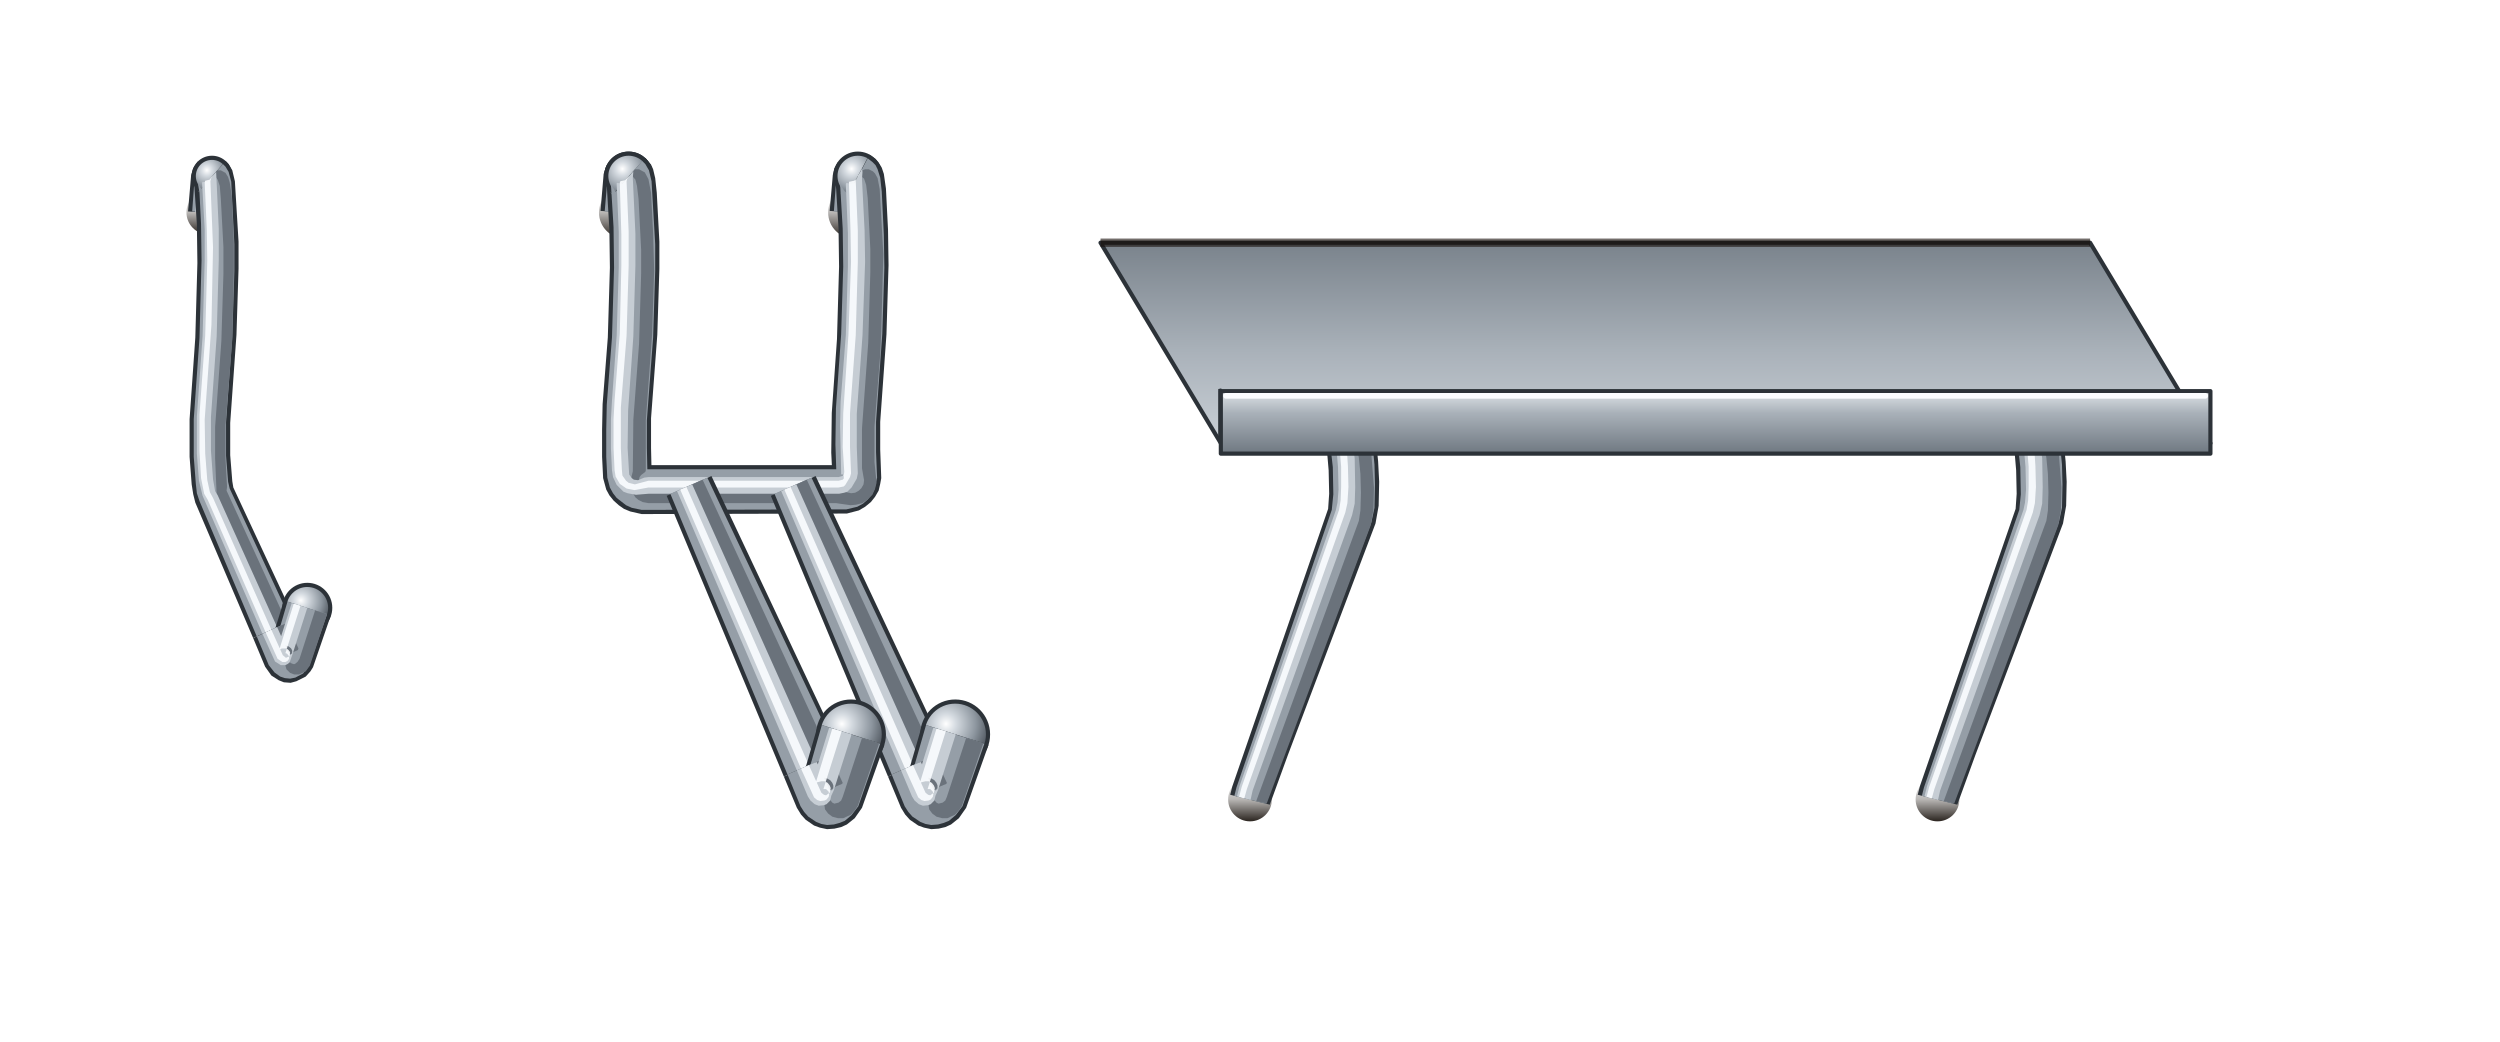
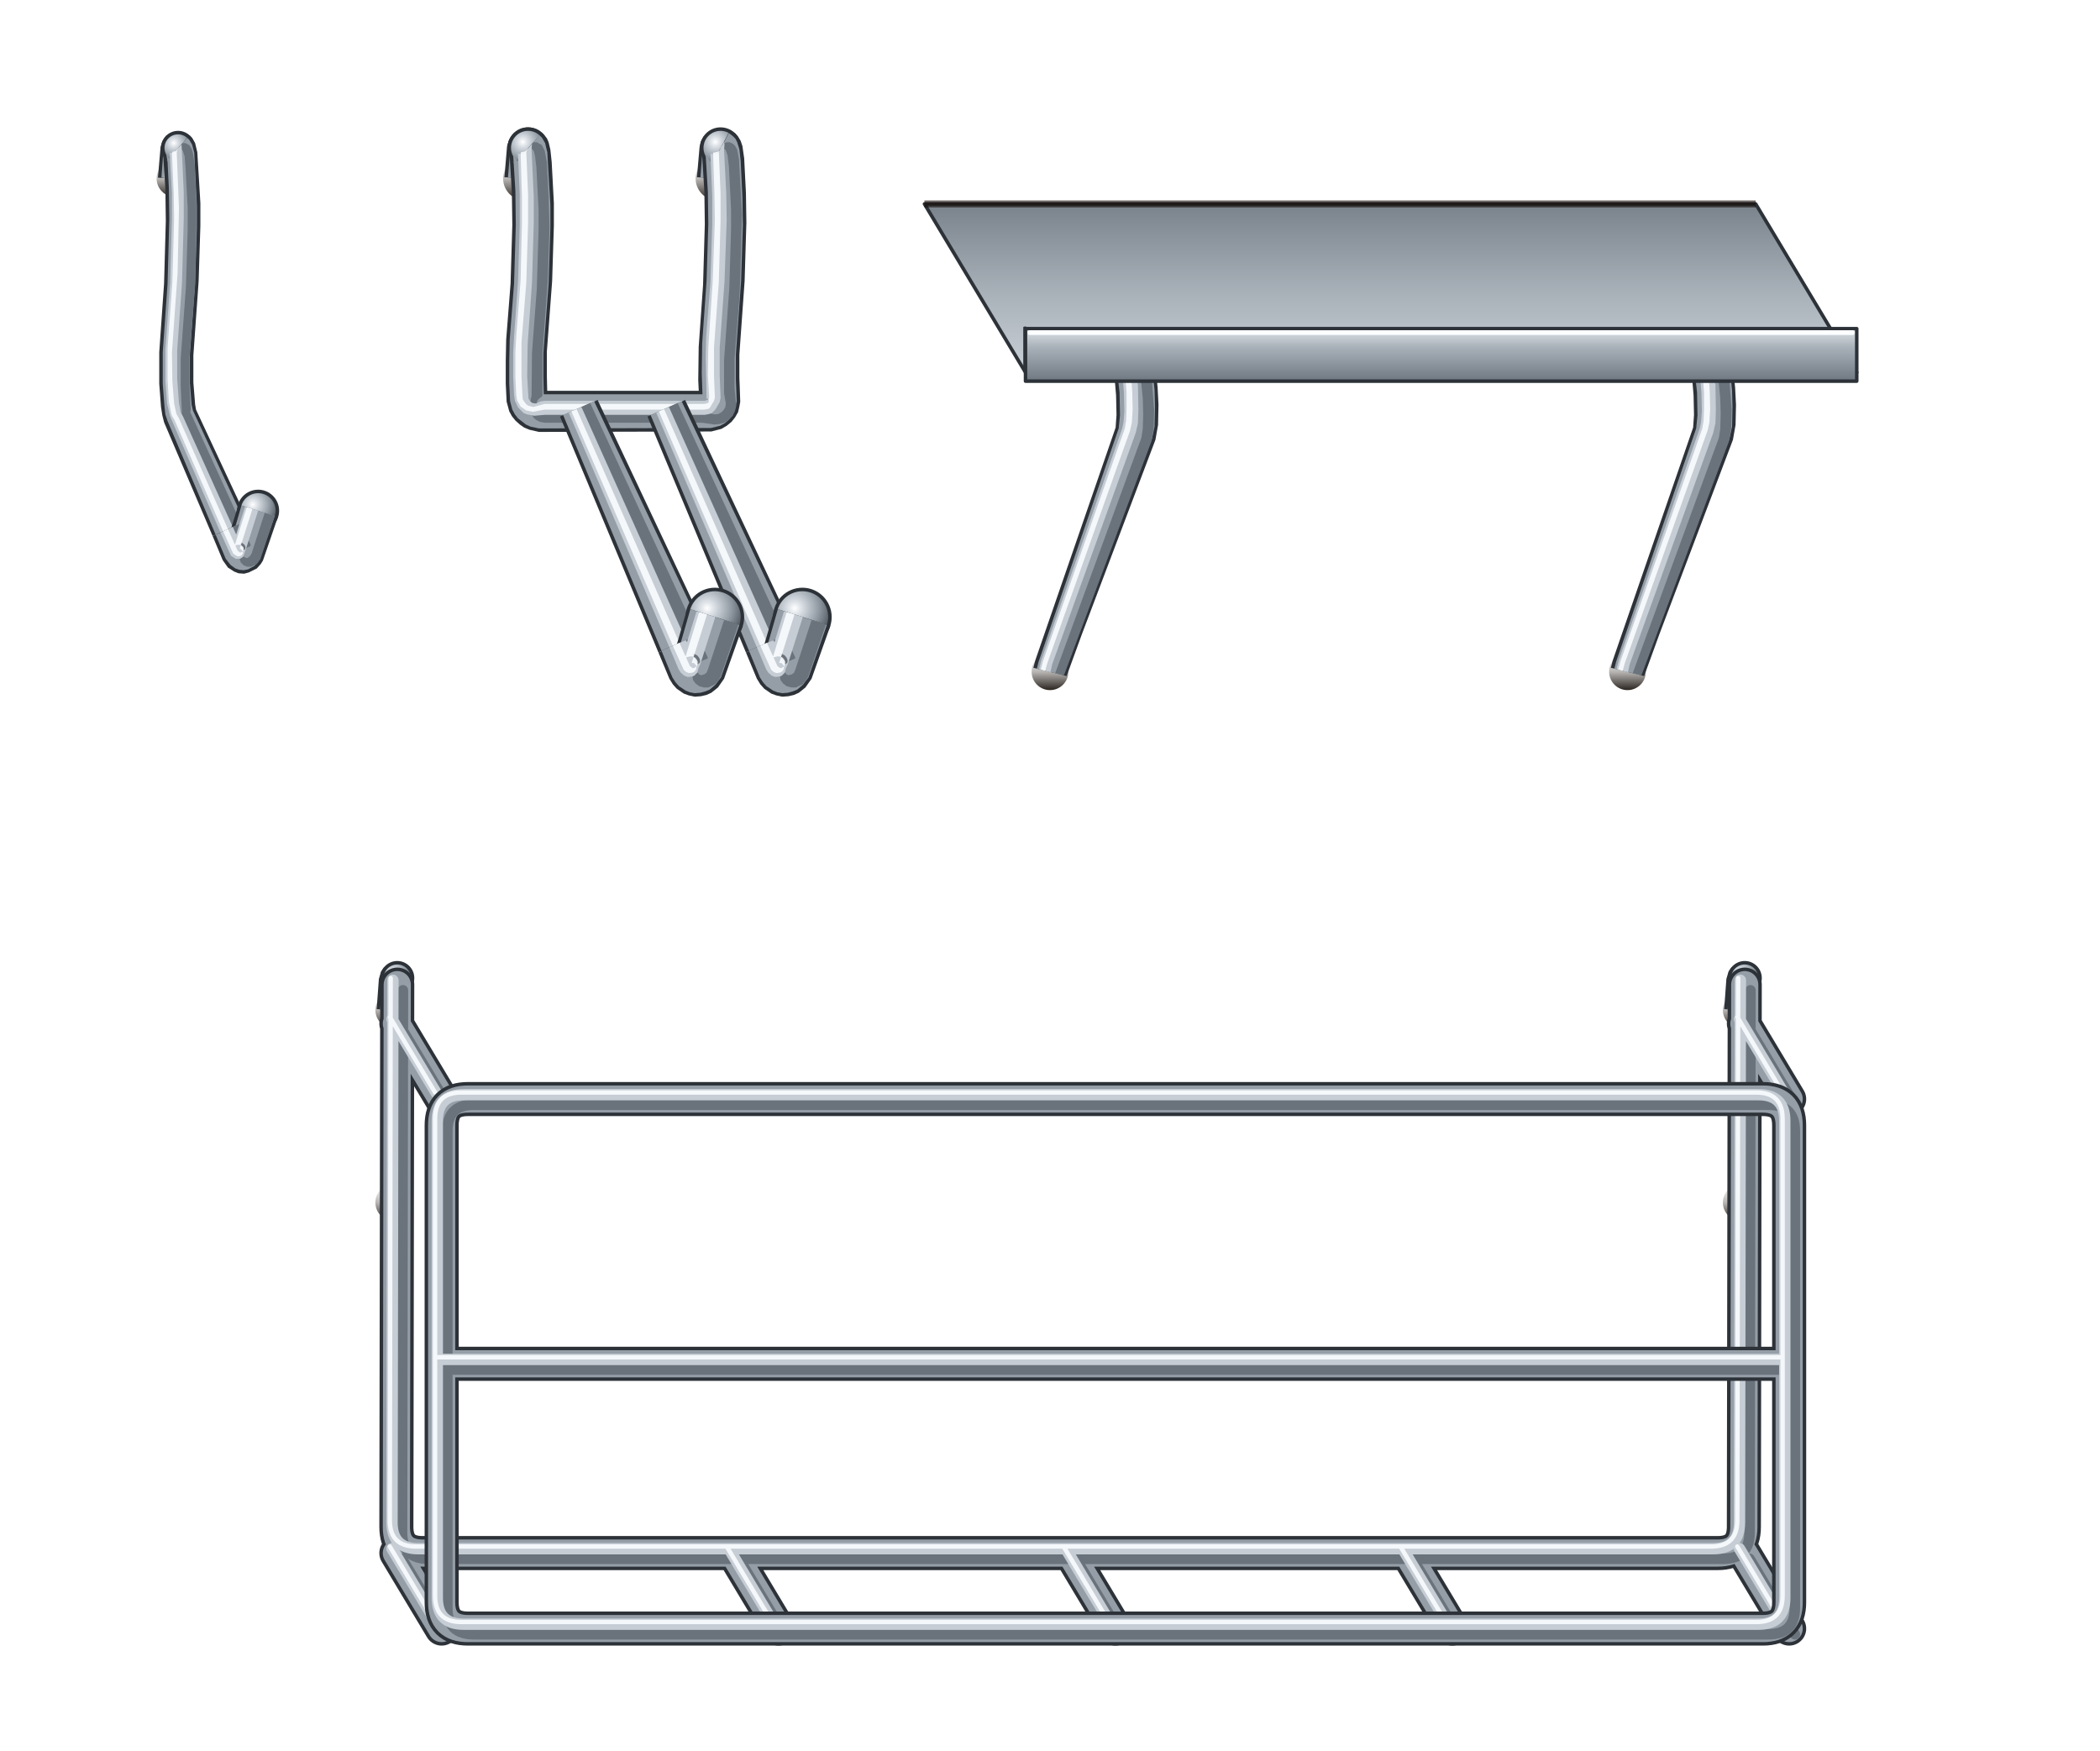
- <svg xmlns="http://www.w3.org/2000/svg" viewBox="0 0 480 200" width="480" height="200">
+ <svg xmlns="http://www.w3.org/2000/svg" viewBox="0 0 480 400" width="480" height="400">
  <defs>
    <linearGradient id="hooks-sock-dn" x1="0" y1="1" x2="0" y2="0">
      <stop offset="0" stop-color="#140d07" stop-opacity=".9" />
      <stop offset=".5" stop-color="#140d07" stop-opacity=".3" />
      <stop offset="1" stop-color="#140d07" stop-opacity="0" />
    </linearGradient>
    <radialGradient id="hooks-ball" cx=".36" cy=".34" r=".7">
      <stop offset="0" stop-color="#ffffff" />
      <stop offset=".22" stop-color="#d4dae0" />
      <stop offset=".65" stop-color="#8d969f" />
      <stop offset="1" stop-color="#4a5159" />
    </radialGradient>
    <linearGradient id="hooks-shelf-top" x1="0" y1="0" x2="0" y2="1">
      <stop offset="0" stop-color="#7a838c" />
      <stop offset=".55" stop-color="#aab2ba" />
      <stop offset="1" stop-color="#c9d0d6" />
    </linearGradient>
    <linearGradient id="hooks-shelf-lip" x1="0" y1="0" x2="0" y2="1">
      <stop offset="0" stop-color="#dfe4e8" />
      <stop offset=".35" stop-color="#a9b1b9" />
      <stop offset="1" stop-color="#6f7881" />
    </linearGradient>
    <g id="hook-single-back" fill="none">
      <circle cx="0.0" cy="0.8" r="4.2" fill="url(#hooks-sock-dn)" />
      <path d="M3.9,1.1 4.3,-4.8 3.5,-3.4 -2.0,-9.0 -2.9,-7.7 -3.3,-6.4 -3.9,0.6Z" fill="#2c3238" />
      <path d="M3.1,1.0 3.5,-5.0 2.9,-3.9 -1.4,-8.4 -2.2,-7.4 -2.6,-6.3 -3.1,0.6Z" fill="#959ea7" />
      <path d="M3.1,1.1 3.4,-4.0 3.7,-4.9 3.5,-4.3 3.0,-3.8 1.6,-5.3 1.8,-5.4 1.6,-5.2 1.5,-4.5 1.1,0.9Z" fill="#6a727b" />
      <path d="M0.1,0.9 0.6,-5.6 0.6,-6.0 0.8,-6.1 -1.1,-8.0 -1.8,-7.2 -2.0,-6.2 -2.5,0.7Z" fill="#c6cdd4" />
      <path d="M-1.0,0.8 -0.5,-6.2 -0.3,-6.8 -0.0,-7.0 -0.8,-7.7 -1.2,-7.4 -1.6,-6.5 -2.1,0.7Z" fill="#fbfdff" fill-opacity=".9" />
      <circle cx="0.7" cy="-6.2" r="3.5" fill="url(#hooks-ball)" stroke="#2c3238" stroke-width=".8" />
      <path d="M-1.8,-3.2 -2.7,-4.6 -2.2,3.1 -2.1,10.5 -2.5,24.8 -3.6,40.5 -3.6,47.7 -3.2,53.0 -2.9,54.9 -2.5,56.5 8.6,82.5 16.6,78.9 4.8,53.6 4.6,52.4 4.2,47.4 4.2,41.2 5.4,24.3 5.8,11.6 5.8,6.4 5.1,-5.2 4.6,-7.3 3.9,-8.5 3.3,-9.1Z" fill="#2c3238" />
      <path d="M-1.3,-3.8 -2.0,-4.8 -1.7,-3.0 -1.4,3.0 -1.3,10.0 -1.7,24.9 -2.8,40.5 -2.8,47.7 -2.4,52.9 -2.2,54.7 -1.7,56.2 9.3,82.2 15.9,79.2 4.1,53.8 3.8,52.5 3.4,47.5 3.4,41.1 4.6,24.7 5.0,12.0 5.0,6.9 4.4,-5.1 3.9,-7.0 3.3,-8.0 2.8,-8.5Z" fill="#959ea7" />
      <path d="M0.4,-5.7 0.7,-6.1 1.4,-6.0 1.8,-5.5 2.2,-4.3 2.4,-1.8 2.9,7.5 2.9,12.5 2.5,25.5 1.3,42.0 1.3,48.0 1.6,55.0 13.0,80.5 15.1,79.6 3.5,54.2 3.6,53.5 3.3,48.0 3.3,41.6 4.6,25.2 4.9,12.0 4.9,6.4 4.5,-2.4 4.1,-5.0 3.8,-6.0 3.3,-6.8 2.4,-7.3 1.7,-7.3Z" fill="#6a727b" />
      <path d="M-0.3,-5.0 -1.1,-5.1 -1.2,-4.9 -0.7,4.0 -0.7,10.0 -1.1,24.5 -2.2,40.0 -2.2,47.1 -1.8,52.3 -1.1,55.2 10.4,81.7 13.2,80.4 1.8,55.1 1.3,54.3 0.9,52.0 0.5,46.5 0.5,40.1 1.6,24.6 2.0,10.0 2.0,3.9 1.5,-7.0Z" fill="#c6cdd4" />
      <path d="M0.2,-5.5 -0.6,-5.3 -0.7,-5.0 -0.3,4.0 -0.2,10.0 -0.6,24.5 -1.7,39.6 -1.7,46.6 -1.4,51.8 -0.8,54.8 -0.1,56.0 11.0,81.4 12.1,80.9 0.9,55.6 0.3,54.5 -0.2,52.2 -0.6,47.1 -0.7,40.6 0.6,22.3 0.9,7.5 0.4,-5.2 0.5,-5.7 0.9,-6.3Z" fill="#fbfdff" fill-opacity=".9" />
    </g>
    <g id="hook-single-front" fill="none">
      <circle cx="19.0" cy="76.7" r="4.4" fill="url(#hooks-ball)" stroke="#2c3238" stroke-width=".8" />
      <path d="M8.6,82.5 10.9,88.0 12.1,89.7 13.5,90.6 14.5,91.0 15.8,91.1 16.9,90.8 18.7,89.9 19.6,88.9 20.1,88.1 23.5,78.2 14.5,75.3 11.8,84.1 12.4,83.3 13.4,82.5 14.3,82.1 15.3,81.9 16.4,82.0 17.3,82.3 18.4,83.0 18.9,83.8 16.6,78.9Z" fill="#2c3238" />
      <path d="M9.3,82.2 11.6,87.7 12.7,89.1 13.8,89.9 14.7,90.2 15.7,90.3 16.7,90.1 18.2,89.3 19.4,87.7 22.8,77.9 15.2,75.5 12.6,84.4 13.0,83.8 13.8,83.2 15.3,82.7 16.9,83.0 17.8,83.6 18.2,84.2 15.9,79.2Z" fill="#959ea7" />
      <path d="M13.0,80.5 15.1,85.4 15.2,85.8 14.8,87.2 14.8,87.8 15.0,88.5 15.7,89.2 16.5,89.5 17.4,89.5 18.7,88.9 19.5,87.8 22.8,77.9 20.5,77.2 17.5,86.5 17.1,87.1 16.6,87.5 16.3,87.5 15.8,87.3 15.5,86.8 15.5,86.2 16.1,85.3 17.2,84.8 17.3,84.5 15.1,79.6Z" fill="#6a727b" />
      <path d="M10.4,81.7 12.8,87.0 13.9,87.7 14.8,87.7 15.2,87.5 15.6,87.2 16.2,85.5 19.0,76.7 16.0,75.8 13.2,84.6 13.8,84.1 14.8,83.9 15.4,84.1 15.9,84.5 16.1,84.9 16.1,85.5 15.7,85.7 15.4,85.3 13.2,80.4Z" fill="#c6cdd4" />
      <path d="M11.0,81.4 13.3,86.5 14.2,87.1 14.8,87.1 15.2,86.9 15.5,86.5 15.5,86.0 15.1,85.5 14.8,85.4 17.7,76.3 16.4,75.9 13.6,84.8 14.1,84.5 15.0,84.5 15.4,84.8 15.7,85.2 15.6,86.0 14.9,86.3 14.3,85.8 12.1,80.9Z" fill="#fbfdff" fill-opacity=".9" />
    </g>
    <g id="hook-heavy-back" fill="none">
      <circle cx="0.0" cy="0.8" r="5.0" fill="url(#hooks-sock-dn)" />
      <circle cx="44.0" cy="0.8" r="5.0" fill="url(#hooks-sock-dn)" />
      <path d="M40.9,-8.9 40.2,-7.7 39.9,-6.4 39.3,0.5 48.7,1.2 49.1,-4.7 48.5,-3.4Z" fill="#2c3238" />
      <path d="M41.6,-8.4 41.0,-7.4 40.6,-6.2 40.1,0.6 47.9,1.1 48.3,-4.8 47.9,-3.9Z" fill="#959ea7" />
      <path d="M46.0,-5.2 46.0,-5.4 45.9,-5.3 45.7,-4.4 45.3,0.9 47.7,1.1 48.1,-4.2 48.3,-4.8 48.0,-3.8Z" fill="#6a727b" />
      <path d="M42.1,-8.0 41.6,-7.1 41.4,-6.1 41.0,0.6 44.2,0.9 44.6,-5.8 44.7,-6.1Z" fill="#c6cdd4" />
      <path d="M42.5,-7.7 42.2,-7.3 42.0,-6.4 41.5,0.7 42.8,0.8 43.2,-6.1 43.6,-7.0Z" fill="#fbfdff" fill-opacity=".9" />
      <circle cx="0.7" cy="-6.2" r="4.3" fill="url(#hooks-ball)" stroke="#2c3238" stroke-width=".8" />
      <path d="M4.7,1.2 5.1,-4.7 4.6,-3.5 4.0,-2.8 -2.5,-9.5 -3.6,-8.1 -4.1,-6.6 -4.7,0.5Z" fill="#2c3238" />
      <path d="M3.9,1.1 4.3,-4.8 3.5,-3.4 -2.0,-9.0 -2.9,-7.7 -3.3,-6.4 -3.9,0.6Z" fill="#959ea7" />
      <path d="M3.7,1.1 4.1,-3.9 4.2,-4.6 4.3,-4.8 4.3,-4.7 4.0,-3.9 3.5,-3.3 1.8,-5.1 2.0,-5.3 1.8,-5.1 1.7,-4.5 1.3,0.9Z" fill="#6a727b" />
      <path d="M0.2,0.9 0.6,-5.8 0.8,-6.1 -1.4,-8.4 -2.3,-7.4 -2.6,-6.3 -3.0,0.6Z" fill="#c6cdd4" />
      <path d="M-1.2,0.8 -0.8,-6.3 -0.5,-6.9 -0.2,-7.1 -1.1,-8.1 -1.6,-7.6 -2.0,-6.6 -2.5,0.7Z" fill="#fbfdff" fill-opacity=".9" />
      <circle cx="0.7" cy="-6.2" r="4.3" fill="url(#hooks-ball)" stroke="#2c3238" stroke-width=".8" />
      <circle cx="44.7" cy="-6.2" r="4.3" fill="url(#hooks-ball)" stroke="#2c3238" stroke-width=".8" />
      <path d="M-2.4,-2.6 -2.9,-3.3 -3.5,-4.4 -3.0,4.1 -2.9,11.4 -3.3,24.8 -4.3,37.6 -4.4,42.5 -4.4,47.7 -4.2,51.8 -3.6,54.0 -3.0,55.1 -2.2,56.1 -1.2,57.0 -0.2,57.7 1.0,58.2 3.2,58.7 42.6,58.6 44.9,58.0 46.1,57.3 47.2,56.4 48.0,55.4 48.7,54.2 49.0,52.9 49.2,51.8 49.0,46.3 49.0,41.0 50.2,24.2 50.6,10.9 50.5,4.1 50.1,-3.8 49.7,-6.6 49.3,-7.8 48.7,-8.8 48.1,-9.5 46.9,-10.3 42.5,-2.0 41.5,-2.8 40.5,-4.4 41.0,3.9 41.1,11.2 40.7,25.1 39.7,39.3 39.6,46.9 39.8,51.1 40.4,49.9 41.5,49.3 4.1,49.3 3.9,49.3 4.7,49.8 5.1,50.4 5.0,46.0 5.0,40.3 6.2,24.3 6.6,11.6 6.6,6.4 6.1,-3.0 5.8,-5.8 5.4,-7.5 5.0,-8.4 3.9,-9.7Z" fill="#2c3238" />
      <path d="M-1.8,-3.2 -2.7,-4.6 -2.2,3.6 -2.1,11.4 -2.5,24.8 -3.5,37.7 -3.6,42.5 -3.6,47.7 -3.4,51.7 -2.9,53.6 -2.3,54.7 -1.6,55.6 0.2,57.0 1.3,57.5 3.2,57.9 42.5,57.8 44.6,57.3 45.7,56.7 46.6,55.9 47.4,54.9 47.9,53.9 48.4,51.7 48.2,46.8 48.2,41.0 49.4,24.1 49.8,11.4 49.7,5.1 49.3,-3.2 49.0,-5.9 48.5,-7.5 48.1,-8.3 47.5,-8.9 46.6,-9.6 42.9,-2.7 42.1,-3.4 41.3,-4.6 41.8,3.9 41.9,11.2 41.5,24.2 40.5,38.4 40.4,45.3 40.6,51.2 41.0,50.5 41.6,50.1 4.1,50.1 3.8,50.1 4.3,50.6 4.2,46.0 4.2,40.7 5.4,24.8 5.8,12.0 5.8,6.9 5.1,-5.2 4.6,-7.3 3.9,-8.5 3.3,-9.1Z" fill="#959ea7" />
      <path d="M0.3,-5.7 0.7,-6.1 1.5,-6.1 2.0,-5.5 2.3,-4.3 2.6,-1.8 3.1,8.0 3.1,12.5 2.7,26.0 1.6,40.6 1.5,50.5 1.0,52.5 1.1,54.0 1.5,54.7 2.0,55.5 2.6,56.0 3.4,56.4 4.5,56.6 40.5,56.6 43.3,57.0 44.4,56.9 45.6,56.6 46.6,55.9 47.5,55.0 48.0,53.9 48.3,52.7 47.9,48.7 47.9,41.9 49.0,28.1 49.2,23.6 49.6,8.8 48.9,-3.7 48.5,-5.8 48.0,-6.7 47.6,-7.1 46.8,-7.5 46.1,-7.5 45.3,-7.2 44.1,-5.0 44.4,-5.8 44.8,-6.1 45.4,-6.1 45.9,-5.7 46.3,-4.5 46.6,-2.0 47.1,7.8 47.1,12.3 46.7,25.8 45.5,42.3 45.5,49.9 45.9,52.2 45.8,53.0 45.4,53.7 44.9,54.2 44.2,54.6 43.4,54.7 41.1,54.2 4.5,54.2 3.6,54.0 3.1,53.6 2.8,53.2 2.6,52.6 2.8,51.6 3.1,51.2 3.9,50.6 4.0,50.3 4.0,40.7 5.2,24.3 5.6,12.0 5.4,4.8 5.0,-3.0 4.5,-5.6 3.8,-6.9 2.7,-7.5 1.9,-7.5Z" fill="#6a727b" />
      <path d="M-0.5,-4.7 -1.5,-4.9 -1.6,-4.8 -1.2,4.5 -1.2,11.4 -1.6,24.4 -2.5,36.9 -2.7,40.5 -2.7,46.1 -2.5,50.3 -2.3,51.6 -1.6,53.1 -0.3,54.4 0.5,54.7 2.1,55.0 4.5,54.8 41.1,54.8 42.1,54.6 42.7,54.4 43.5,53.6 44.5,51.9 44.7,50.9 44.5,45.8 44.5,39.5 45.6,24.4 46.1,10.3 46.0,4.2 45.5,-5.6 45.6,-7.0 45.5,-7.6 44.0,-4.8 43.4,-4.7 42.5,-4.9 42.4,-4.6 42.8,4.8 42.8,11.2 42.4,24.3 41.4,37.1 41.3,41.8 41.5,50.6 41.5,51.2 41.4,51.2 41.7,51.0 41.9,51.3 41.7,51.4 41.0,51.6 4.5,51.6 3.7,51.7 2.5,52.2 1.7,52.1 1.3,51.8 0.8,51.1 0.5,46.0 0.6,38.8 1.6,24.6 2.0,11.0 2.0,4.9 1.5,-5.8 1.6,-7.1Z" fill="#c6cdd4" />
      <path d="M0.0,-5.4 -0.9,-5.2 -1.0,-4.9 -0.7,5.0 -0.7,11.0 -1.0,24.0 -2.0,36.9 -2.2,40.5 -2.2,46.0 -2.0,50.3 -1.8,51.5 -1.0,52.9 0.3,53.8 1.8,54.1 4.5,53.6 41.0,53.6 42.0,53.4 42.3,53.1 43.2,51.6 43.4,50.9 43.2,45.8 43.2,39.4 44.3,24.4 44.7,10.3 44.7,4.3 44.3,-5.3 44.4,-5.7 44.9,-6.3 45.1,-6.8 44.4,-5.6 44.0,-5.3 43.0,-5.1 43.0,-4.7 43.3,4.3 43.4,10.3 42.9,24.3 41.9,39.4 41.8,45.8 42.1,50.6 42.0,51.3 41.8,51.4 42.0,51.4 42.0,51.9 41.8,52.1 41.0,52.3 4.5,52.3 1.9,53.0 0.7,52.7 0.2,52.3 -0.5,51.3 -0.6,50.2 -0.8,46.0 -0.8,38.3 0.3,24.5 0.7,11.0 0.7,4.5 0.3,-5.2 0.4,-5.6 0.9,-6.3Z" fill="#fbfdff" fill-opacity=".9" />
      <path d="M8.0,55.2 30.5,109.1 41.5,104.2 16.6,51.4Z" fill="#2c3238" />
      <path d="M8.7,54.8 31.2,108.7 40.8,104.5 15.8,51.7Z" fill="#959ea7" />
      <path d="M12.7,53.1 36.5,106.4 39.4,105.1 14.9,52.1Z" fill="#6a727b" />
      <path d="M10.0,54.3 33.0,107.9 36.8,106.3 12.9,53.0Z" fill="#c6cdd4" />
      <path d="M10.6,54.0 33.8,107.6 35.3,106.9 11.8,53.5Z" fill="#fbfdff" fill-opacity=".9" />
      <path d="M28.0,55.2 50.5,109.1 61.5,104.2 36.6,51.4Z" fill="#2c3238" />
      <path d="M28.7,54.8 51.2,108.7 60.8,104.5 35.8,51.7Z" fill="#959ea7" />
      <path d="M32.7,53.1 56.5,106.4 59.4,105.1 34.9,52.1Z" fill="#6a727b" />
      <path d="M30.0,54.3 53.0,107.9 56.8,106.3 32.9,53.0Z" fill="#c6cdd4" />
      <path d="M30.6,54.0 53.8,107.6 55.3,106.9 31.8,53.5Z" fill="#fbfdff" fill-opacity=".9" />
    </g>
    <g id="hook-heavy-front" fill="none">
      <circle cx="43.4" cy="101.0" r="6.3" fill="url(#hooks-ball)" stroke="#2c3238" stroke-width=".8" />
      <path d="M30.5,109.1 33.0,115.1 33.8,116.4 34.7,117.4 36.3,118.5 37.4,118.9 38.8,119.2 40.2,119.1 41.5,118.8 42.6,118.3 44.1,117.1 45.5,115.1 49.8,103.0 37.1,99.0 34.0,109.7 35.0,108.3 36.2,107.4 37.1,106.9 38.3,106.6 39.6,106.6 40.8,106.8 42.5,107.6 43.4,108.4 44.0,109.3 41.5,104.2Z" fill="#2c3238" />
      <path d="M31.2,108.7 33.7,114.8 34.4,115.9 35.2,116.8 36.7,117.8 37.7,118.2 38.8,118.4 40.1,118.3 41.2,118.0 42.2,117.6 43.5,116.5 44.8,114.8 49.0,102.8 37.8,99.2 34.7,110.0 35.5,108.9 36.6,108.1 38.4,107.4 39.5,107.4 40.5,107.6 42.0,108.3 42.8,109.0 43.3,109.7 40.8,104.5Z" fill="#959ea7" />
      <path d="M36.5,106.4 38.8,111.7 38.2,113.9 38.4,115.4 39.0,116.2 39.8,116.8 40.9,117.1 41.9,117.1 43.4,116.4 44.2,115.5 44.7,114.7 48.8,102.7 45.5,101.7 41.8,113.0 41.5,113.7 41.0,114.1 40.2,114.3 39.8,114.1 39.4,113.6 39.2,112.9 39.3,112.2 39.6,111.6 40.5,111.0 41.7,110.5 41.8,110.3 39.4,105.1Z" fill="#6a727b" />
      <path d="M33.0,107.9 35.1,112.9 35.6,113.7 36.4,114.4 37.2,114.7 38.2,114.6 38.7,114.4 39.4,113.7 39.6,112.8 40.1,111.7 43.5,101.0 39.2,99.7 35.9,110.4 36.5,109.8 37.4,109.4 38.0,109.3 38.7,109.4 39.4,109.8 39.8,110.3 40.0,110.8 40.0,111.5 39.6,111.8 39.2,111.5 36.8,106.3Z" fill="#c6cdd4" />
      <path d="M33.8,107.6 36.3,113.1 36.9,113.6 37.5,113.8 38.3,113.7 38.7,113.5 39.1,113.0 39.2,112.5 39.1,112.0 38.6,111.5 38.1,111.5 41.6,100.4 39.8,99.9 36.5,110.7 36.9,110.2 37.7,110.0 38.3,110.0 38.9,110.3 39.3,110.8 39.5,111.3 39.3,112.2 38.6,112.7 38.2,112.6 37.7,112.2 35.3,106.9Z" fill="#fbfdff" fill-opacity=".9" />
      <circle cx="63.4" cy="101.0" r="6.3" fill="url(#hooks-ball)" stroke="#2c3238" stroke-width=".8" />
      <path d="M50.5,109.1 53.0,115.1 53.8,116.4 54.7,117.4 56.3,118.5 57.4,118.9 58.8,119.2 60.2,119.1 61.5,118.8 62.6,118.3 64.1,117.1 65.5,115.1 69.8,103.0 57.1,99.0 54.0,109.7 55.0,108.3 56.2,107.4 57.1,106.9 58.3,106.6 59.6,106.6 60.8,106.8 62.5,107.6 63.4,108.4 64.0,109.3 61.5,104.2Z" fill="#2c3238" />
      <path d="M51.2,108.7 53.7,114.8 54.4,115.9 55.2,116.8 56.7,117.8 57.7,118.2 58.8,118.4 60.1,118.3 61.2,118.0 62.2,117.6 63.5,116.5 64.8,114.8 69.0,102.8 57.8,99.2 54.7,110.0 55.5,108.9 56.6,108.1 58.4,107.4 59.5,107.4 60.5,107.6 62.0,108.3 62.8,109.0 63.3,109.7 60.8,104.5Z" fill="#959ea7" />
      <path d="M56.5,106.4 58.8,111.7 58.2,113.9 58.4,115.4 59.0,116.2 59.8,116.8 60.9,117.1 61.9,117.1 63.4,116.4 64.2,115.5 64.7,114.7 68.8,102.7 65.5,101.7 61.8,113.0 61.5,113.7 61.0,114.1 60.2,114.3 59.8,114.1 59.4,113.6 59.2,112.9 59.3,112.2 59.6,111.6 60.5,111.0 61.7,110.5 61.8,110.3 59.4,105.1Z" fill="#6a727b" />
      <path d="M53.0,107.9 55.1,112.9 55.6,113.7 56.4,114.4 57.2,114.7 58.2,114.6 58.7,114.4 59.4,113.7 59.6,112.8 60.1,111.7 63.5,101.0 59.2,99.7 55.9,110.4 56.5,109.8 57.4,109.4 58.0,109.3 58.7,109.4 59.4,109.8 59.8,110.3 60.0,110.8 60.0,111.5 59.6,111.8 59.2,111.5 56.8,106.3Z" fill="#c6cdd4" />
      <path d="M53.8,107.6 56.3,113.1 56.9,113.6 57.5,113.8 58.3,113.7 58.7,113.5 59.1,113.0 59.2,112.5 59.1,112.0 58.6,111.5 58.1,111.5 61.6,100.4 59.8,99.9 56.5,110.7 56.9,110.2 57.7,110.0 58.3,110.0 58.9,110.3 59.3,110.8 59.5,111.3 59.3,112.2 58.6,112.7 58.2,112.6 57.7,112.2 55.3,106.9Z" fill="#fbfdff" fill-opacity=".9" />
    </g>
    <g id="shelf-back" fill="none">
      <circle cx="0.0" cy="0.8" r="4.2" fill="url(#hooks-sock-dn)" />
      <circle cx="0.0" cy="93.5" r="4.2" fill="url(#hooks-sock-dn)" />
      <path d="M3.9,1.1 4.3,-5.1 3.8,-3.9 -2.2,-9.0 -2.9,-8.0 -3.4,-6.3 -3.9,0.6Z" fill="#2c3238" />
      <path d="M3.1,1.0 3.6,-5.2 3.2,-4.5 -1.6,-8.5 -2.2,-7.7 -2.6,-6.2 -3.1,0.6Z" fill="#959ea7" />
      <path d="M3.1,1.0 3.5,-4.4 3.7,-5.1 3.3,-4.3 1.8,-5.6 1.5,-4.5 1.1,0.9Z" fill="#6a727b" />
      <path d="M0.1,0.9 0.6,-5.7 0.8,-6.5 -1.2,-8.2 -1.7,-7.5 -2.0,-6.5 -2.5,0.7Z" fill="#c6cdd4" />
      <path d="M-1.0,0.8 -0.5,-6.2 -0.4,-6.8 -0.1,-7.2 -0.9,-7.9 -1.4,-7.3 -1.6,-6.4 -2.1,0.7Z" fill="#fbfdff" fill-opacity=".9" />
      <circle cx="0.8" cy="-6.5" r="3.5" fill="url(#hooks-ball)" stroke="#2c3238" stroke-width=".8" />
      <path d="M-0.7,-2.9 -1.5,-3.4 -2.3,-4.1 14.7,25.6 15.1,30.3 15.2,34.8 15.0,37.7 -3.4,91.0 -3.8,92.6 3.8,94.5 7.3,84.9 24.1,40.5 24.7,37.1 24.8,32.5 24.6,28.6 24.3,25.6 23.7,23.0 23.1,21.3 4.2,-8.6 3.3,-9.6 2.3,-10.1Z" fill="#2c3238" />
      <path d="M-0.4,-3.6 -1.6,-4.5 15.4,25.2 15.9,29.7 16.0,34.9 15.7,37.9 -2.6,91.2 -3.0,92.8 3.0,94.3 3.3,93.2 6.2,85.5 23.3,40.3 23.9,37.5 24.0,33.0 23.9,29.2 23.6,26.1 23.1,23.6 22.4,21.7 3.6,-8.1 2.8,-8.9 2.0,-9.4Z" fill="#959ea7" />
      <path d="M0.3,-5.3 0.4,-5.9 0.7,-6.1 1.0,-6.3 1.3,-6.1 18.8,23.0 19.6,23.6 19.9,24.0 20.5,25.7 20.9,27.9 21.2,31.0 21.3,34.6 21.2,38.0 20.9,40.0 1.2,93.8 3.2,94.3 23.2,40.8 23.7,37.9 23.8,33.6 23.3,27.2 22.7,24.5 22.1,23.0 20.9,21.7 3.0,-7.2 2.6,-7.5 2.1,-7.6 1.7,-7.5 1.1,-7.1Z" fill="#6a727b" />
      <path d="M0.3,-5.4 -0.5,-5.2 -0.5,-5.0 16.7,24.4 16.5,25.0 16.9,29.7 17.0,34.0 16.8,36.5 16.5,37.9 -2.0,90.9 -2.5,92.9 0.1,93.6 0.5,91.8 19.6,38.9 20.1,36.7 20.2,33.6 20.1,28.0 19.4,22.8 1.8,-6.4 1.4,-7.9Z" fill="#c6cdd4" />
      <path d="M0.7,-6.2 -0.0,-5.6 -0.0,-5.3 17.3,24.1 17.1,24.8 17.5,29.6 17.5,33.5 17.4,36.1 17.1,37.9 -1.6,91.1 -2.1,93.0 -1.1,93.3 -0.6,91.5 18.3,38.4 18.7,36.6 18.9,33.5 18.8,29.5 18.4,23.4 0.9,-5.9 1.1,-7.2Z" fill="#fbfdff" fill-opacity=".9" />
      <circle cx="132.0" cy="0.8" r="4.2" fill="url(#hooks-sock-dn)" />
      <circle cx="132.0" cy="93.5" r="4.2" fill="url(#hooks-sock-dn)" />
      <path d="M135.9,1.1 136.3,-5.1 135.8,-3.9 129.8,-9.0 129.1,-8.0 128.6,-6.3 128.1,0.6Z" fill="#2c3238" />
      <path d="M135.1,1.0 135.6,-5.2 135.2,-4.5 130.4,-8.5 129.8,-7.7 129.4,-6.2 128.9,0.6Z" fill="#959ea7" />
      <path d="M135.1,1.0 135.5,-4.4 135.7,-5.1 135.3,-4.3 133.8,-5.6 133.5,-4.5 133.1,0.9Z" fill="#6a727b" />
      <path d="M132.1,0.9 132.6,-5.7 132.8,-6.5 130.8,-8.2 130.3,-7.5 130.0,-6.5 129.5,0.7Z" fill="#c6cdd4" />
      <path d="M131.0,0.8 131.5,-6.2 131.6,-6.8 131.9,-7.2 131.1,-7.9 130.6,-7.3 130.4,-6.4 129.9,0.7Z" fill="#fbfdff" fill-opacity=".9" />
      <circle cx="132.8" cy="-6.5" r="3.5" fill="url(#hooks-ball)" stroke="#2c3238" stroke-width=".8" />
      <path d="M131.3,-2.9 130.5,-3.4 129.7,-4.1 146.7,25.6 147.1,30.3 147.2,34.8 147.0,37.7 128.6,91.0 128.2,92.6 135.8,94.5 139.3,84.9 156.1,40.5 156.7,37.1 156.8,32.5 156.6,28.6 156.3,25.6 155.7,23.0 155.1,21.3 136.2,-8.6 135.3,-9.6 134.3,-10.1Z" fill="#2c3238" />
      <path d="M131.6,-3.6 130.4,-4.5 147.4,25.2 147.9,29.7 148.0,34.9 147.7,37.9 129.4,91.2 129.0,92.8 135.0,94.3 135.3,93.2 138.2,85.5 155.3,40.3 155.9,37.5 156.0,33.0 155.9,29.2 155.6,26.1 155.1,23.6 154.4,21.7 135.6,-8.1 134.8,-8.9 134.0,-9.4Z" fill="#959ea7" />
      <path d="M132.3,-5.3 132.4,-5.9 132.7,-6.1 133.0,-6.3 133.3,-6.1 150.8,23.0 151.6,23.6 151.9,24.0 152.5,25.7 152.9,27.9 153.2,31.0 153.3,34.6 153.2,38.0 152.9,40.0 133.2,93.8 135.2,94.3 155.2,40.8 155.7,37.9 155.8,33.6 155.3,27.2 154.7,24.5 154.1,23.0 152.9,21.7 135.0,-7.2 134.6,-7.5 134.1,-7.6 133.7,-7.5 133.1,-7.1Z" fill="#6a727b" />
      <path d="M132.3,-5.4 131.5,-5.2 131.5,-5.0 148.7,24.4 148.5,25.0 148.9,29.7 149.0,34.0 148.8,36.5 148.5,37.9 130.0,90.9 129.5,92.9 132.1,93.6 132.5,91.8 151.6,38.9 152.1,36.7 152.2,33.6 152.1,28.0 151.4,22.8 133.8,-6.4 133.4,-7.9Z" fill="#c6cdd4" />
      <path d="M132.7,-6.2 132.0,-5.6 132.0,-5.3 149.3,24.1 149.1,24.8 149.5,29.6 149.5,33.5 149.4,36.1 149.1,37.9 130.4,91.1 129.9,93.0 130.9,93.3 131.4,91.5 150.3,38.4 150.7,36.6 150.9,33.5 150.8,29.5 150.4,23.4 132.9,-5.9 133.1,-7.2Z" fill="#fbfdff" fill-opacity=".9" />
      <path d="M-28.7,-13.4 L161.3,-13.4 L184.4,25.1 L-5.6,25.1Z" fill="url(#hooks-shelf-top)" stroke="#2c3238" stroke-width=".8" stroke-linejoin="round" />
      <path d="M-28.7,-13.4 L161.3,-13.4" stroke="#140d07" stroke-opacity=".6" stroke-width="1.6" />
    </g>
    <g id="shelf-front" fill="none">
      <path d="M-5.8,24.7 L-5.8,14.7 L-5.6,15.1 L-5.6,25.1Z" fill="#c9d0d6" stroke="#2c3238" stroke-width=".6" />
      <path d="M-5.6,15.1 L184.4,15.1 L184.4,27.1 L-5.6,27.1Z" fill="url(#hooks-shelf-lip)" stroke="#2c3238" stroke-width=".8" stroke-linejoin="round" />
      <path d="M-4.6,16.0 L183.4,16.0" stroke="#fbfdff" stroke-width="1.1" stroke-linecap="round" />
    </g>
+     <g id="pocket-tabs">
+       <circle cx="0.0" cy="0.8" r="4.2" fill="url(#hooks-sock-dn)" />
+       <path d="M3.9,1.1 4.3,-5.1 3.8,-3.9 -2.2,-9.0 -2.9,-8.0 -3.4,-6.3 -3.9,0.6Z" fill="#2c3238" />
+       <path d="M3.1,1.0 3.6,-5.2 3.2,-4.5 -1.6,-8.5 -2.2,-7.7 -2.6,-6.2 -3.1,0.6Z" fill="#959ea7" />
+       <path d="M3.1,1.0 3.5,-4.4 3.7,-5.1 3.3,-4.3 1.8,-5.6 1.5,-4.5 1.1,0.9Z" fill="#6a727b" />
+       <path d="M0.1,0.9 0.6,-5.7 0.8,-6.5 -1.2,-8.2 -1.7,-7.5 -2.0,-6.5 -2.5,0.7Z" fill="#c6cdd4" />
+       <path d="M-1.0,0.8 -0.5,-6.2 -0.4,-6.8 -0.1,-7.2 -0.9,-7.9 -1.4,-7.3 -1.6,-6.4 -2.1,0.7Z" fill="#fbfdff" fill-opacity=".9" />
+       <circle cx="0.8" cy="-6.5" r="3.5" fill="url(#hooks-ball)" stroke="#2c3238" stroke-width=".8" />
+     </g>
+     <path id="pocket-wb" d="M0.8,-5 L0.6,118.9 Q0.6,124.9 6.6,124.9 L302.6,124.9 Q308.6,124.9 308.6,118.9 L308.8,-5 M0.6,3.9 L10.95,21.15 M308.6,3.9 L318.95,21.15 M0.6,124.9 L10.95,142.15 M308.6,124.9 L318.95,142.15 M77.6,124.9 L87.95,142.15 M154.6,124.9 L164.95,142.15 M231.6,124.9 L241.95,142.15" />
+     <path id="pocket-wf" d="M10.95,27.15 Q10.95,21.15 16.95,21.15 L312.95,21.15 Q318.95,21.15 318.95,27.15 L318.95,136.15 Q318.95,142.15 312.95,142.15 L16.95,142.15 Q10.95,142.15 10.95,136.15 Z M10.95,81.65 L318.95,81.65" />
+     <g id="pocket-back" fill="none" stroke-linecap="round" stroke-linejoin="round">
+       <circle cx="0.0" cy="44.8" r="4.2" fill="url(#hooks-sock-dn)" />
+       <circle cx="308.0" cy="44.8" r="4.2" fill="url(#hooks-sock-dn)" />
+       <use href="#pocket-tabs" />
+       <use href="#pocket-tabs" transform="translate(308,0)" />
+       <use href="#pocket-wb" stroke="#2c3238" stroke-width="7.79" />
+       <use href="#pocket-wb" stroke="#959ea7" stroke-width="6.2" />
+       <use href="#pocket-wb" stroke="#6a727b" stroke-width="2.4" transform="translate(1.3,1.3)" />
+       <use href="#pocket-wb" stroke="#c6cdd4" stroke-width="2.6" transform="translate(-1,-1)" />
+       <use href="#pocket-wb" stroke="#fbfdff" stroke-opacity=".9" stroke-width="1" transform="translate(-1.5,-1.5)" />
+     </g>
+     <g id="pocket-front" fill="none" stroke-linecap="round" stroke-linejoin="round">
+       <use href="#pocket-wf" stroke="#2c3238" stroke-width="7.79" />
+       <use href="#pocket-wf" stroke="#959ea7" stroke-width="6.2" />
+       <use href="#pocket-wf" stroke="#6a727b" stroke-width="2.4" transform="translate(1.3,1.3)" />
+       <use href="#pocket-wf" stroke="#c6cdd4" stroke-width="2.6" transform="translate(-1,-1)" />
+       <use href="#pocket-wf" stroke="#fbfdff" stroke-opacity=".9" stroke-width="1" transform="translate(-1.5,-1.5)" />
+     </g>
  </defs>
  <g id="hooks-art">
    <use href="#hook-single-back" transform="translate(40,40)" />
    <use href="#hook-single-front" transform="translate(40,40)" />
    <use href="#hook-heavy-back" transform="translate(120,40)" />
    <use href="#hook-heavy-front" transform="translate(120,40)" />
    <use href="#shelf-back" transform="translate(240,60)" />
    <use href="#shelf-front" transform="translate(240,60)" />
+     <use href="#pocket-back" transform="translate(90,230)" />
+     <use href="#pocket-front" transform="translate(90,230)" />
  </g>
</svg>
